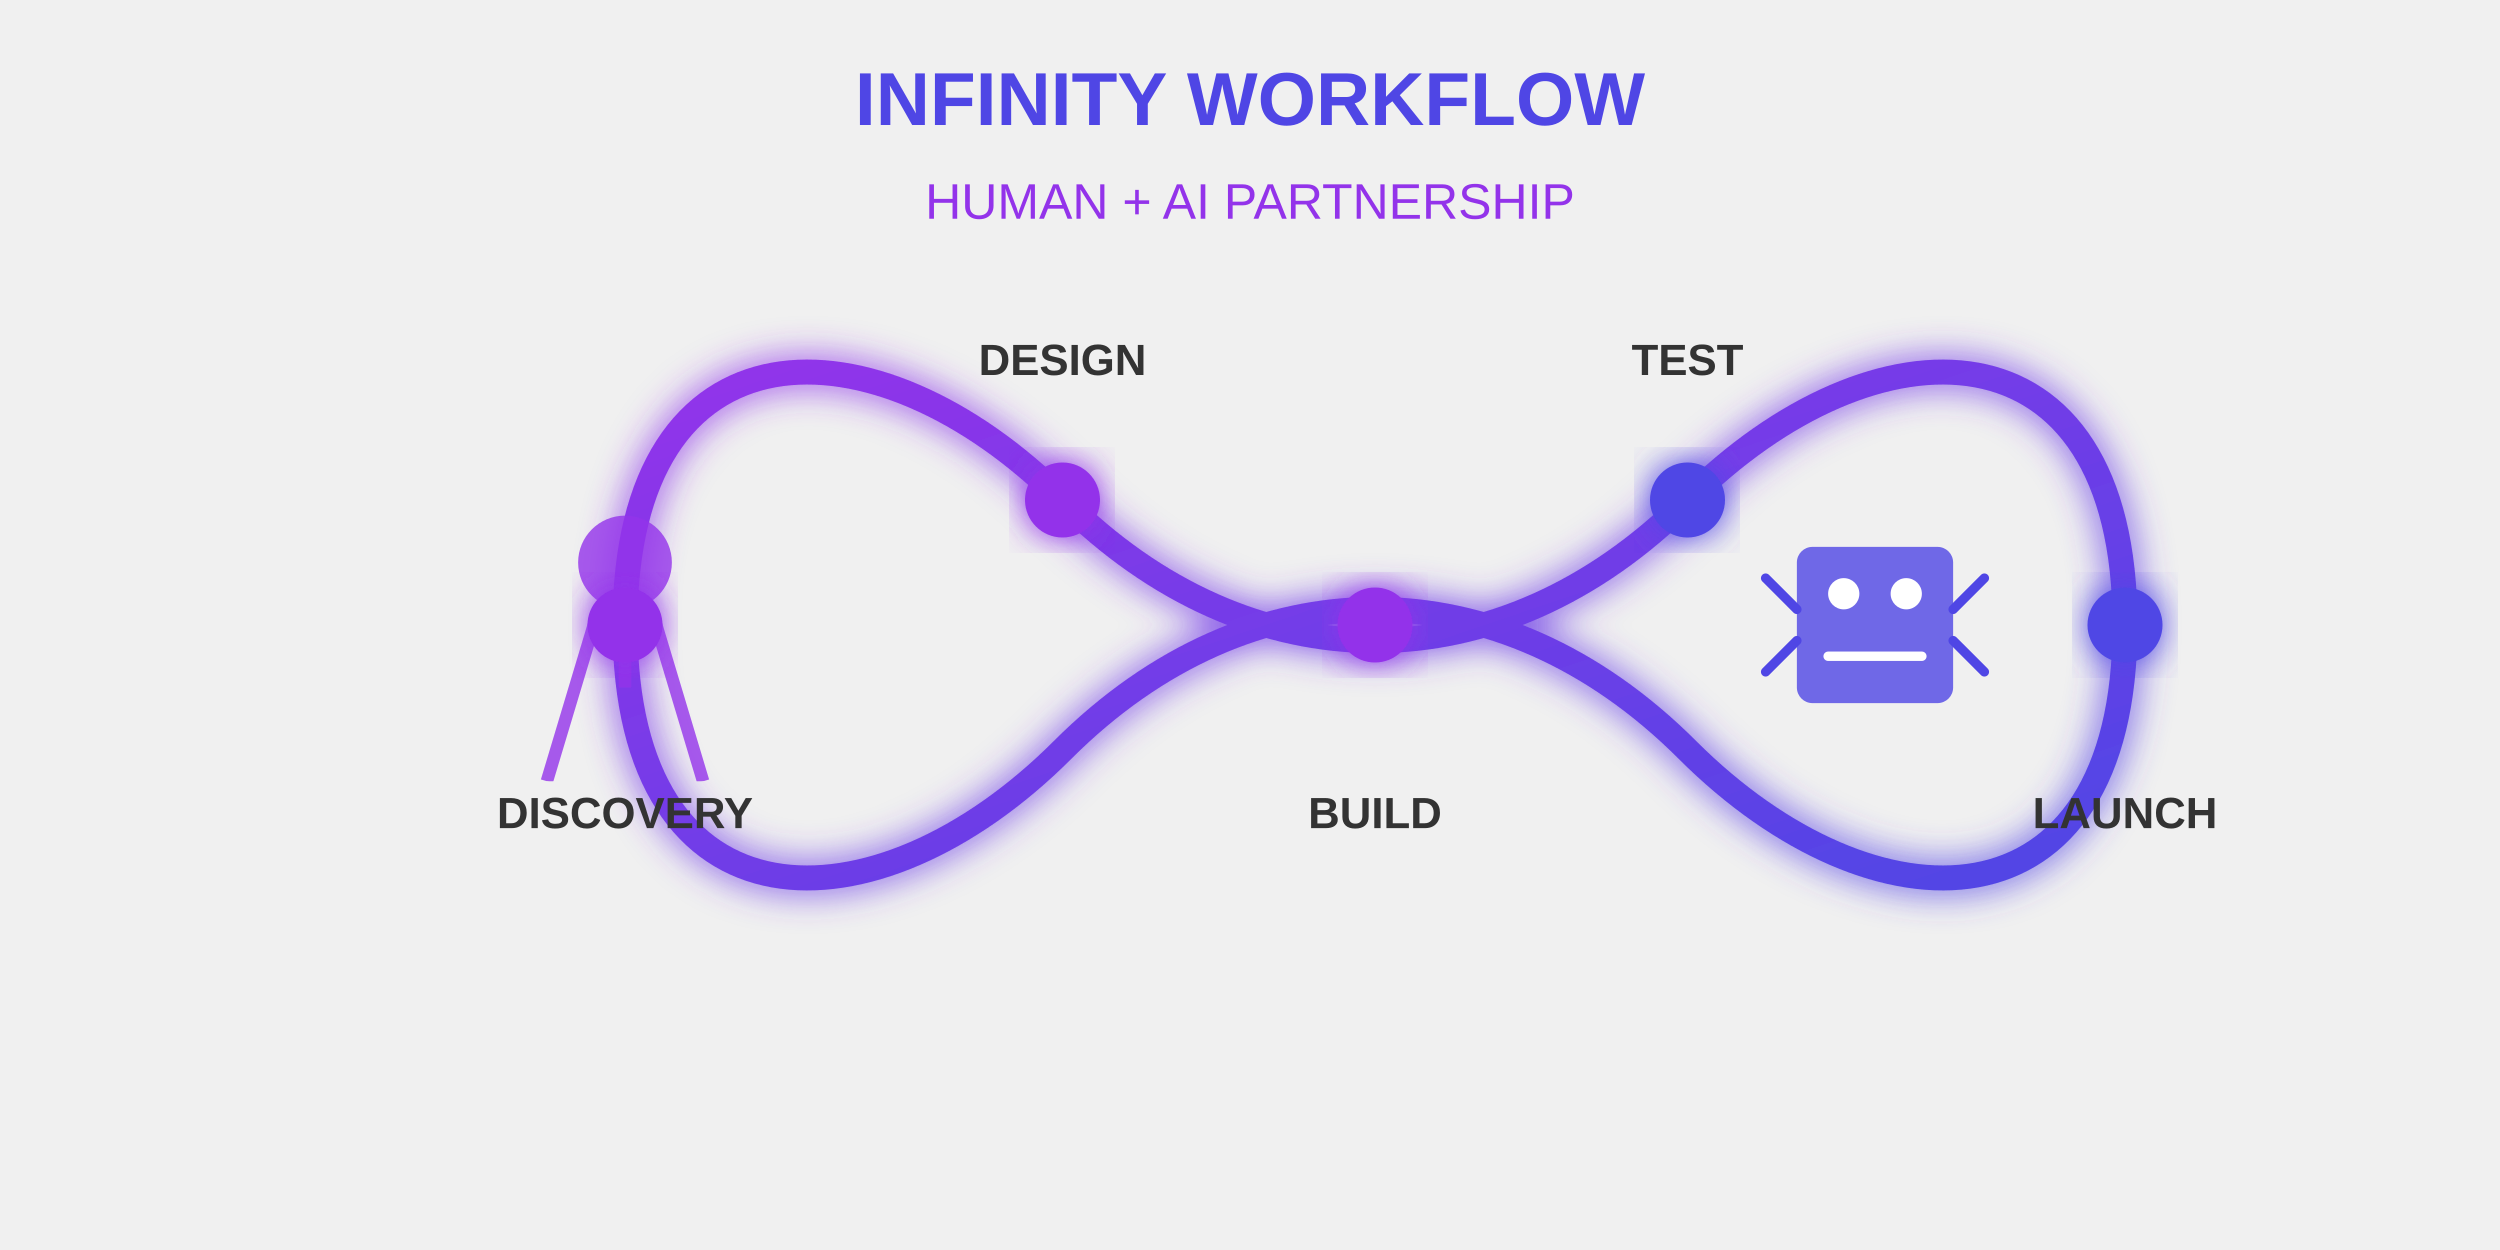
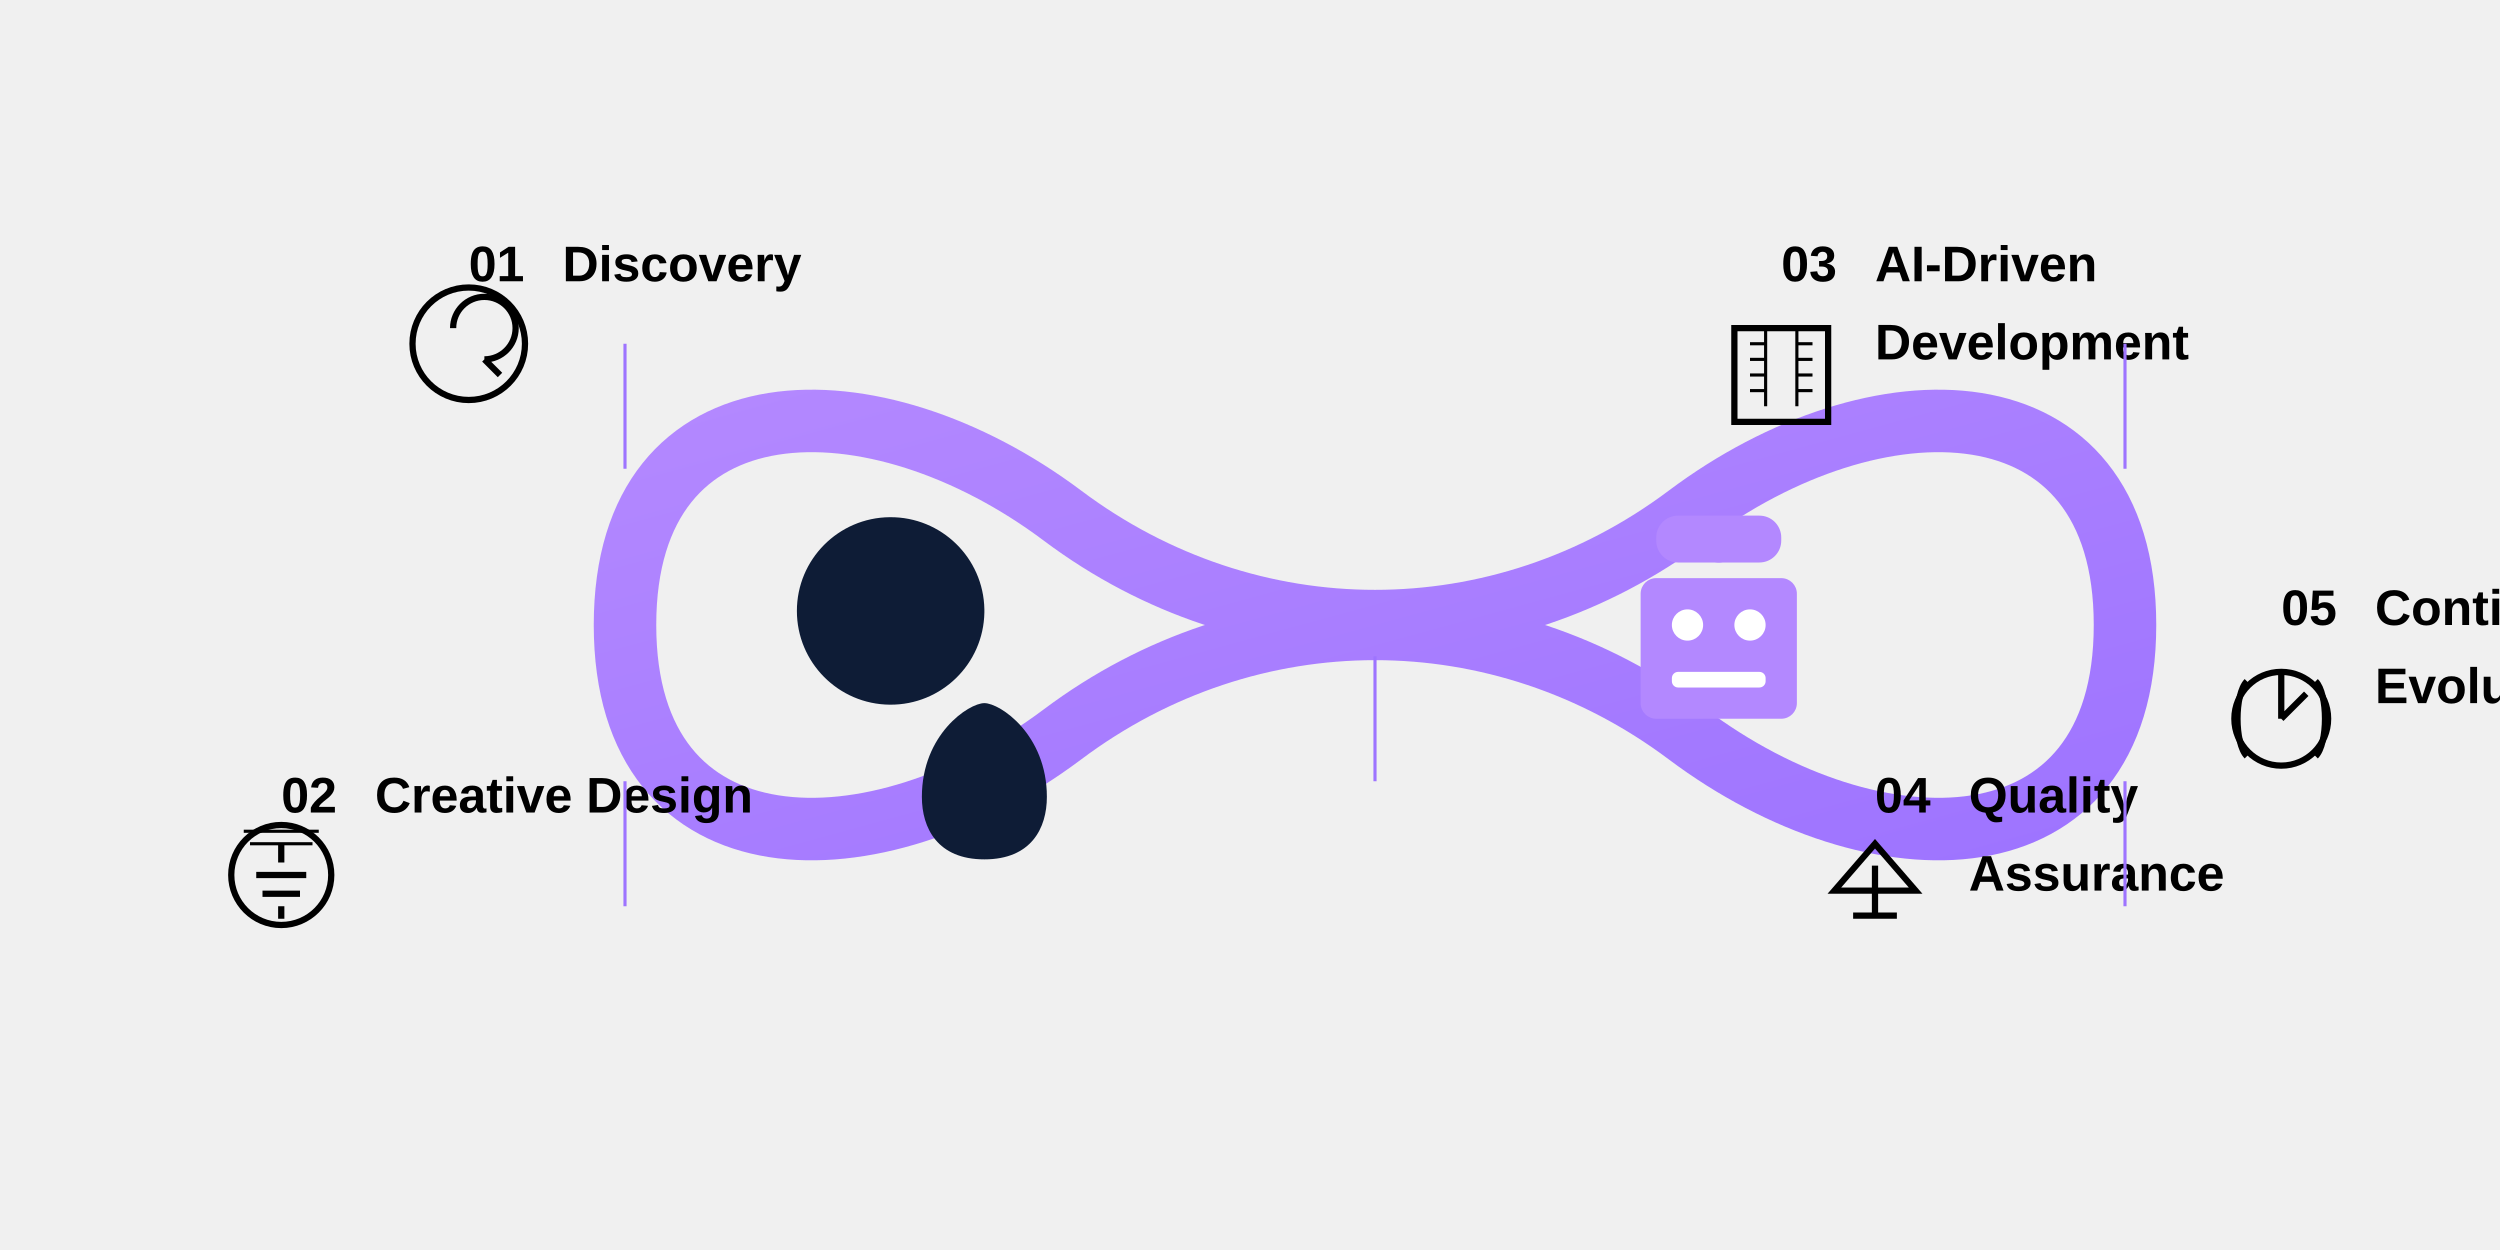
<svg xmlns="http://www.w3.org/2000/svg" viewBox="0 0 800 400">
  <defs>
    <linearGradient id="purpleGradient" x1="0%" y1="0%" x2="100%" y2="100%">
-       <stop offset="0%" style="stop-color:#9333ea;stop-opacity:1" />
-       <stop offset="100%" style="stop-color:#4f46e5;stop-opacity:1" />
+       <stop offset="0%" style="stop-color:#b388ff;stop-opacity:1" />
+       <stop offset="100%" style="stop-color:#9e74ff;stop-opacity:1" />
    </linearGradient>
-     <filter id="glow" x="-20%" y="-20%" width="140%" height="140%">
-       <feGaussianBlur stdDeviation="6" result="glow" />
-       <feMerge>
-         <feMergeNode in="glow" />
-         <feMergeNode in="SourceGraphic" />
-       </feMerge>
-     </filter>
  </defs>
-   <path d="M 200,200 C 200,100 280,100 340,160 C 400,220 480,220 540,160 C 600,100 680,100 680,200 C 680,300 600,300 540,240 C 480,180 400,180 340,240 C 280,300 200,300 200,200 Z" fill="none" stroke="url(#purpleGradient)" stroke-width="8" stroke-linecap="round" filter="url(#glow)" />
-   <svg x="150" y="150" width="100" height="100" viewBox="0 0 100 100" fill="none">
-     <circle cx="50" cy="30" r="15" fill="#9333ea" opacity="0.8" />
-     <path d="M 25,100 L 40,50 L 60,50 L 75,100" stroke="#9333ea" stroke-width="4" opacity="0.8" />
-     <path d="M 40,50 L 60,50" stroke="#9333ea" stroke-width="4" opacity="0.8" />
-     <path d="M 50,45 L 50,70" stroke="#9333ea" stroke-width="4" opacity="0.8" />
-   </svg>
-   <svg x="550" y="150" width="100" height="100" viewBox="0 0 100 100" fill="none">
-     <rect x="25" y="25" width="50" height="50" rx="5" fill="#4f46e5" opacity="0.8" />
-     <circle cx="40" cy="40" r="5" fill="white" />
-     <circle cx="60" cy="40" r="5" fill="white" />
-     <path d="M 35,60 L 65,60" stroke="white" stroke-width="3" stroke-linecap="round" />
-     <path d="M 25,45 L 15,35 M 25,55 L 15,65" stroke="#4f46e5" stroke-width="3" stroke-linecap="round" />
-     <path d="M 75,45 L 85,35 M 75,55 L 85,65" stroke="#4f46e5" stroke-width="3" stroke-linecap="round" />
-   </svg>
-   <circle cx="200" cy="200" r="12" fill="#9333ea" filter="url(#glow)" />
-   <text x="200" y="265" font-family="Arial, sans-serif" font-size="14" text-anchor="middle" font-weight="bold" fill="#333">DISCOVERY</text>
-   <circle cx="340" cy="160" r="12" fill="#9333ea" filter="url(#glow)" />
-   <text x="340" y="120" font-family="Arial, sans-serif" font-size="14" text-anchor="middle" font-weight="bold" fill="#333">DESIGN</text>
-   <circle cx="440" cy="200" r="12" fill="#9333ea" filter="url(#glow)" />
-   <text x="440" y="265" font-family="Arial, sans-serif" font-size="14" text-anchor="middle" font-weight="bold" fill="#333">BUILD</text>
-   <circle cx="540" cy="160" r="12" fill="#4f46e5" filter="url(#glow)" />
-   <text x="540" y="120" font-family="Arial, sans-serif" font-size="14" text-anchor="middle" font-weight="bold" fill="#333">TEST</text>
-   <circle cx="680" cy="200" r="12" fill="#4f46e5" filter="url(#glow)" />
-   <text x="680" y="265" font-family="Arial, sans-serif" font-size="14" text-anchor="middle" font-weight="bold" fill="#333">LAUNCH</text>
-   <text x="400" y="40" font-family="Arial, sans-serif" font-size="24" text-anchor="middle" font-weight="bold" fill="#4f46e5">INFINITY WORKFLOW</text>
-   <text x="400" y="70" font-family="Arial, sans-serif" font-size="16" text-anchor="middle" fill="#9333ea">HUMAN + AI PARTNERSHIP</text>
+   <path d="M 200,200 C 200,120 280,120 340,165 C 400,210 480,210 540,165 C 600,120 680,120 680,200 C 680,280 600,280 540,235 C 480,190 400,190 340,235 C 280,280 200,280 200,200 Z" fill="none" stroke="url(#purpleGradient)" stroke-width="20" stroke-linecap="round" />
+   <path d="M 315,195 a 30,30 0 1 0 0,1 Z" fill="#0e1c36" />
+   <path d="M 315,225 c -5,0 -20,10 -20,30 c 0,10 5,20 20,20 c 15,0 20,-10 20,-20 c 0,-20 -15,-30 -20,-30 Z" fill="#0e1c36" />
+   <g transform="translate(550, 195)">
+     <rect x="-25" y="-10" width="50" height="45" rx="5" fill="#b388ff" />
+     <circle cx="-10" cy="5" r="5" fill="white" />
+     <circle cx="10" cy="5" r="5" fill="white" />
+     <rect x="-15" y="20" width="30" height="5" rx="2" fill="white" />
+     <circle cx="0" cy="-20" r="5" fill="#b388ff" />
+     <rect x="-20" y="-30" width="40" height="15" rx="7" fill="#b388ff" />
+   </g>
+   <g transform="translate(150, 90)">
+     <text x="0" y="0" font-family="Arial, sans-serif" font-size="16" font-weight="bold" text-anchor="start">01</text>
+     <text x="30" y="0" font-family="Arial, sans-serif" font-size="16" font-weight="bold" text-anchor="start">Discovery</text>
+     <circle cx="0" cy="20" r="18" stroke="#000" stroke-width="2" fill="none" />
+     <path d="M -5,15 a 10,10 0 1 1 10,10 M 5,25 L 10,30" stroke="#000" stroke-width="2" fill="none" />
+   </g>
+   <g transform="translate(90, 260)">
+     <text x="0" y="0" font-family="Arial, sans-serif" font-size="16" font-weight="bold" text-anchor="start">02</text>
+     <text x="30" y="0" font-family="Arial, sans-serif" font-size="16" font-weight="bold" text-anchor="start">Creative Design</text>
+     <circle cx="0" cy="20" r="16" stroke="#000" stroke-width="2" fill="none" />
+     <path d="M 0,10 L 0,16 M -8,20 L 8,20 M -6,26 L 6,26 M 0,30 L 0,34" stroke="#000" stroke-width="2" fill="none" />
+     <path d="M -10,10 L 10,10" stroke="#000" stroke-width="1" fill="none" />
+     <path d="M -12,6 L 12,6" stroke="#000" stroke-width="1" fill="none" />
+   </g>
+   <g transform="translate(570, 90)">
+     <text x="0" y="0" font-family="Arial, sans-serif" font-size="16" font-weight="bold" text-anchor="start">03</text>
+     <text x="30" y="0" font-family="Arial, sans-serif" font-size="16" font-weight="bold" text-anchor="start">AI-Driven</text>
+     <text x="30" y="25" font-family="Arial, sans-serif" font-size="16" font-weight="bold" text-anchor="start">Development</text>
+     <rect x="-15" y="15" width="30" height="30" stroke="#000" stroke-width="2" fill="none" />
+     <path d="M -10,20 L -5,20 M -10,25 L -5,25 M -10,30 L -5,30 M -10,35 L -5,35              M 5,20 L 10,20 M 5,25 L 10,25 M 5,30 L 10,30 M 5,35 L 10,35              M -5,15 L -5,40 M 5,15 L 5,40" stroke="#000" stroke-width="1" fill="none" />
+   </g>
+   <g transform="translate(600, 260)">
+     <text x="0" y="0" font-family="Arial, sans-serif" font-size="16" font-weight="bold" text-anchor="start">04</text>
+     <text x="30" y="0" font-family="Arial, sans-serif" font-size="16" font-weight="bold" text-anchor="start">Quality</text>
+     <text x="30" y="25" font-family="Arial, sans-serif" font-size="16" font-weight="bold" text-anchor="start">Assurance</text>
+     <path d="M 0,10 L 13,25 L -13,25 Z" stroke="#000" stroke-width="2" fill="none" />
+     <path d="M 0,17 L 0,33" stroke="#000" stroke-width="2" fill="none" />
+     <path d="M -7,33 L 7,33" stroke="#000" stroke-width="2" fill="none" />
+   </g>
+   <g transform="translate(730, 200)">
+     <text x="0" y="0" font-family="Arial, sans-serif" font-size="16" font-weight="bold" text-anchor="start">05</text>
+     <text x="30" y="0" font-family="Arial, sans-serif" font-size="16" font-weight="bold" text-anchor="start">Continuous</text>
+     <text x="30" y="25" font-family="Arial, sans-serif" font-size="16" font-weight="bold" text-anchor="start">Evolution</text>
+     <circle cx="0" cy="30" r="15" stroke="#000" stroke-width="2" fill="none" />
+     <path d="M 0,15 L 0,30 M 0,30 L 8,22" stroke="#000" stroke-width="2" fill="none" />
+     <path d="M 11,42 C 15,38 15,22 11,18 M -11,42 C -15,38 -15,22 -11,18" stroke="#000" stroke-width="2" fill="none" />
+   </g>
+   <path d="M 200,150 L 200,110" stroke="#9e74ff" stroke-width="1" fill="none" />
+   <path d="M 200,250 L 200,290" stroke="#9e74ff" stroke-width="1" fill="none" />
+   <path d="M 680,150 L 680,110" stroke="#9e74ff" stroke-width="1" fill="none" />
+   <path d="M 680,250 L 680,290" stroke="#9e74ff" stroke-width="1" fill="none" />
+   <path d="M 440,210 L 440,250" stroke="#9e74ff" stroke-width="1" fill="none" />
</svg>
